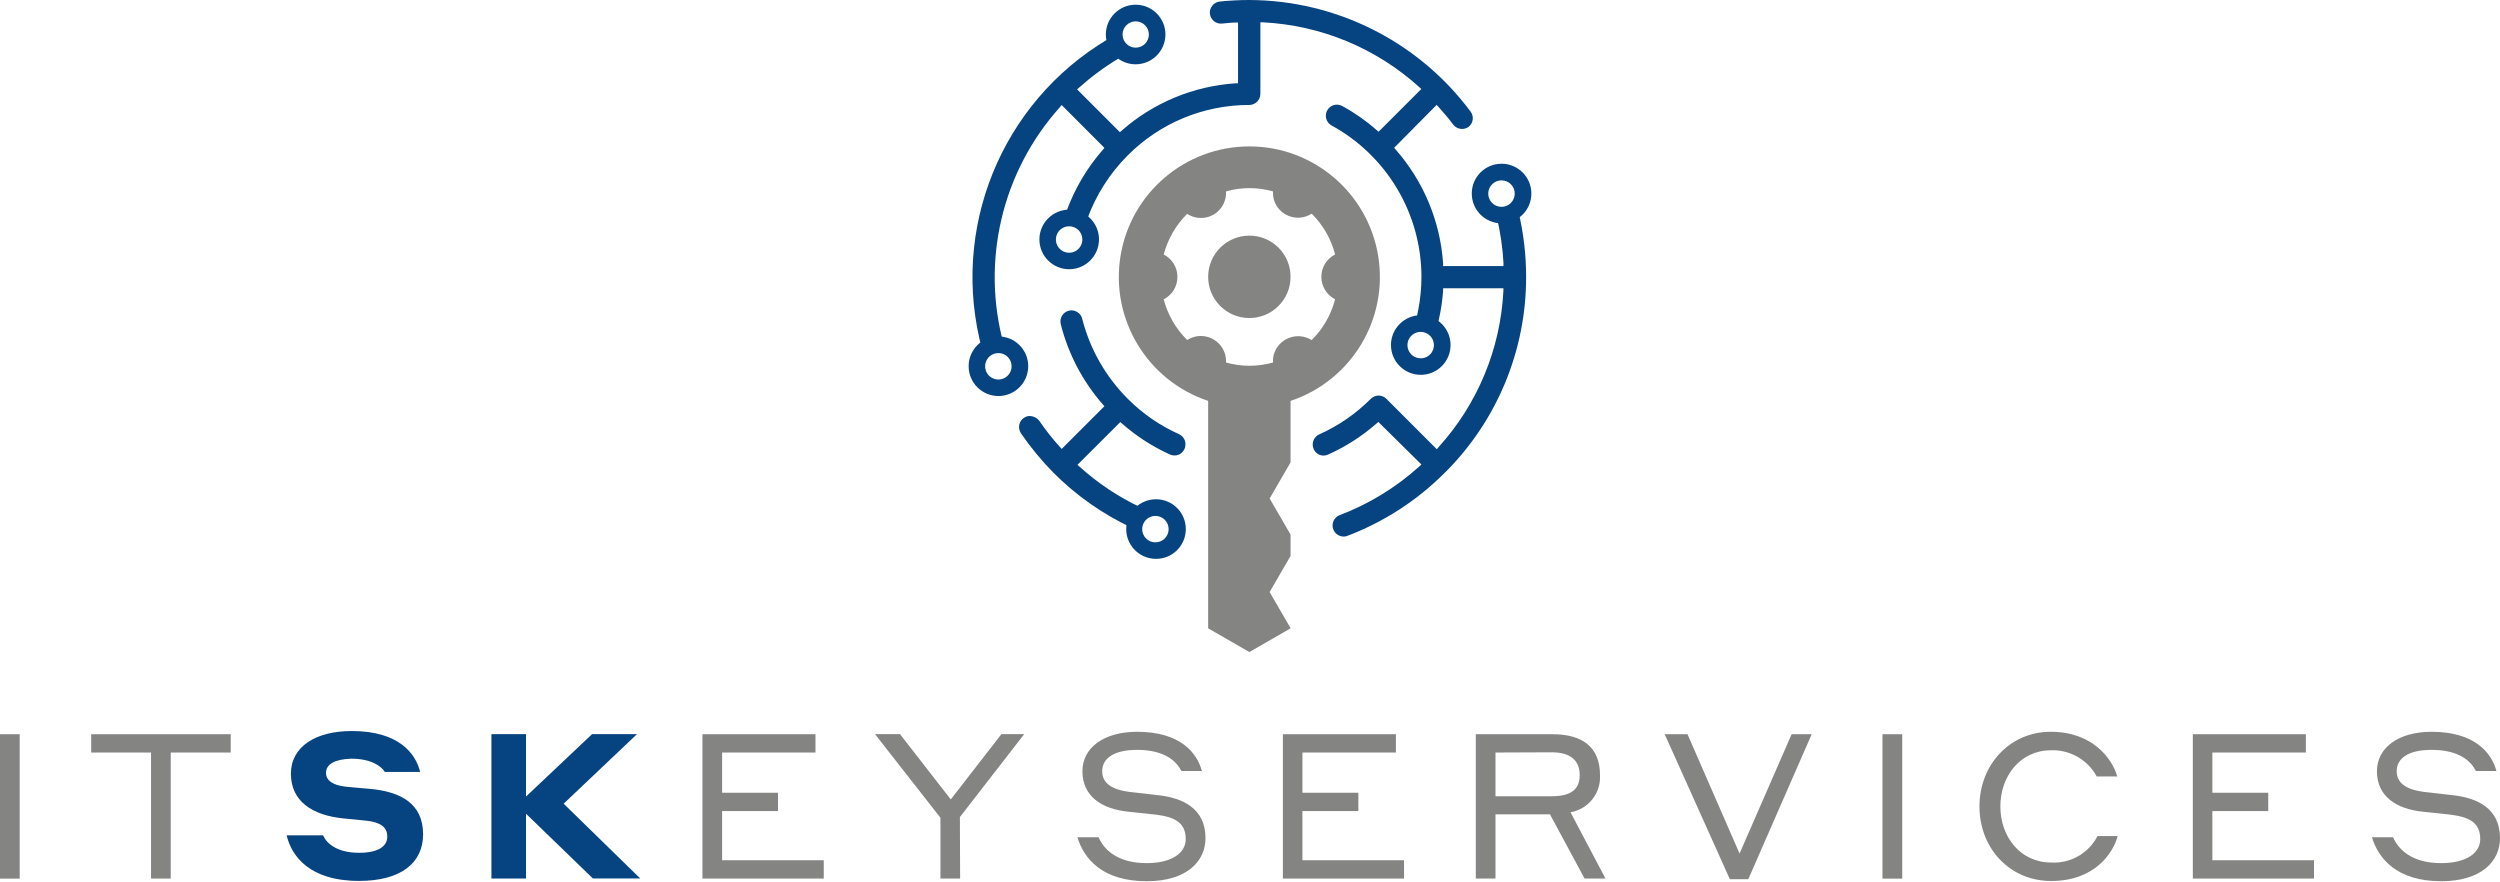
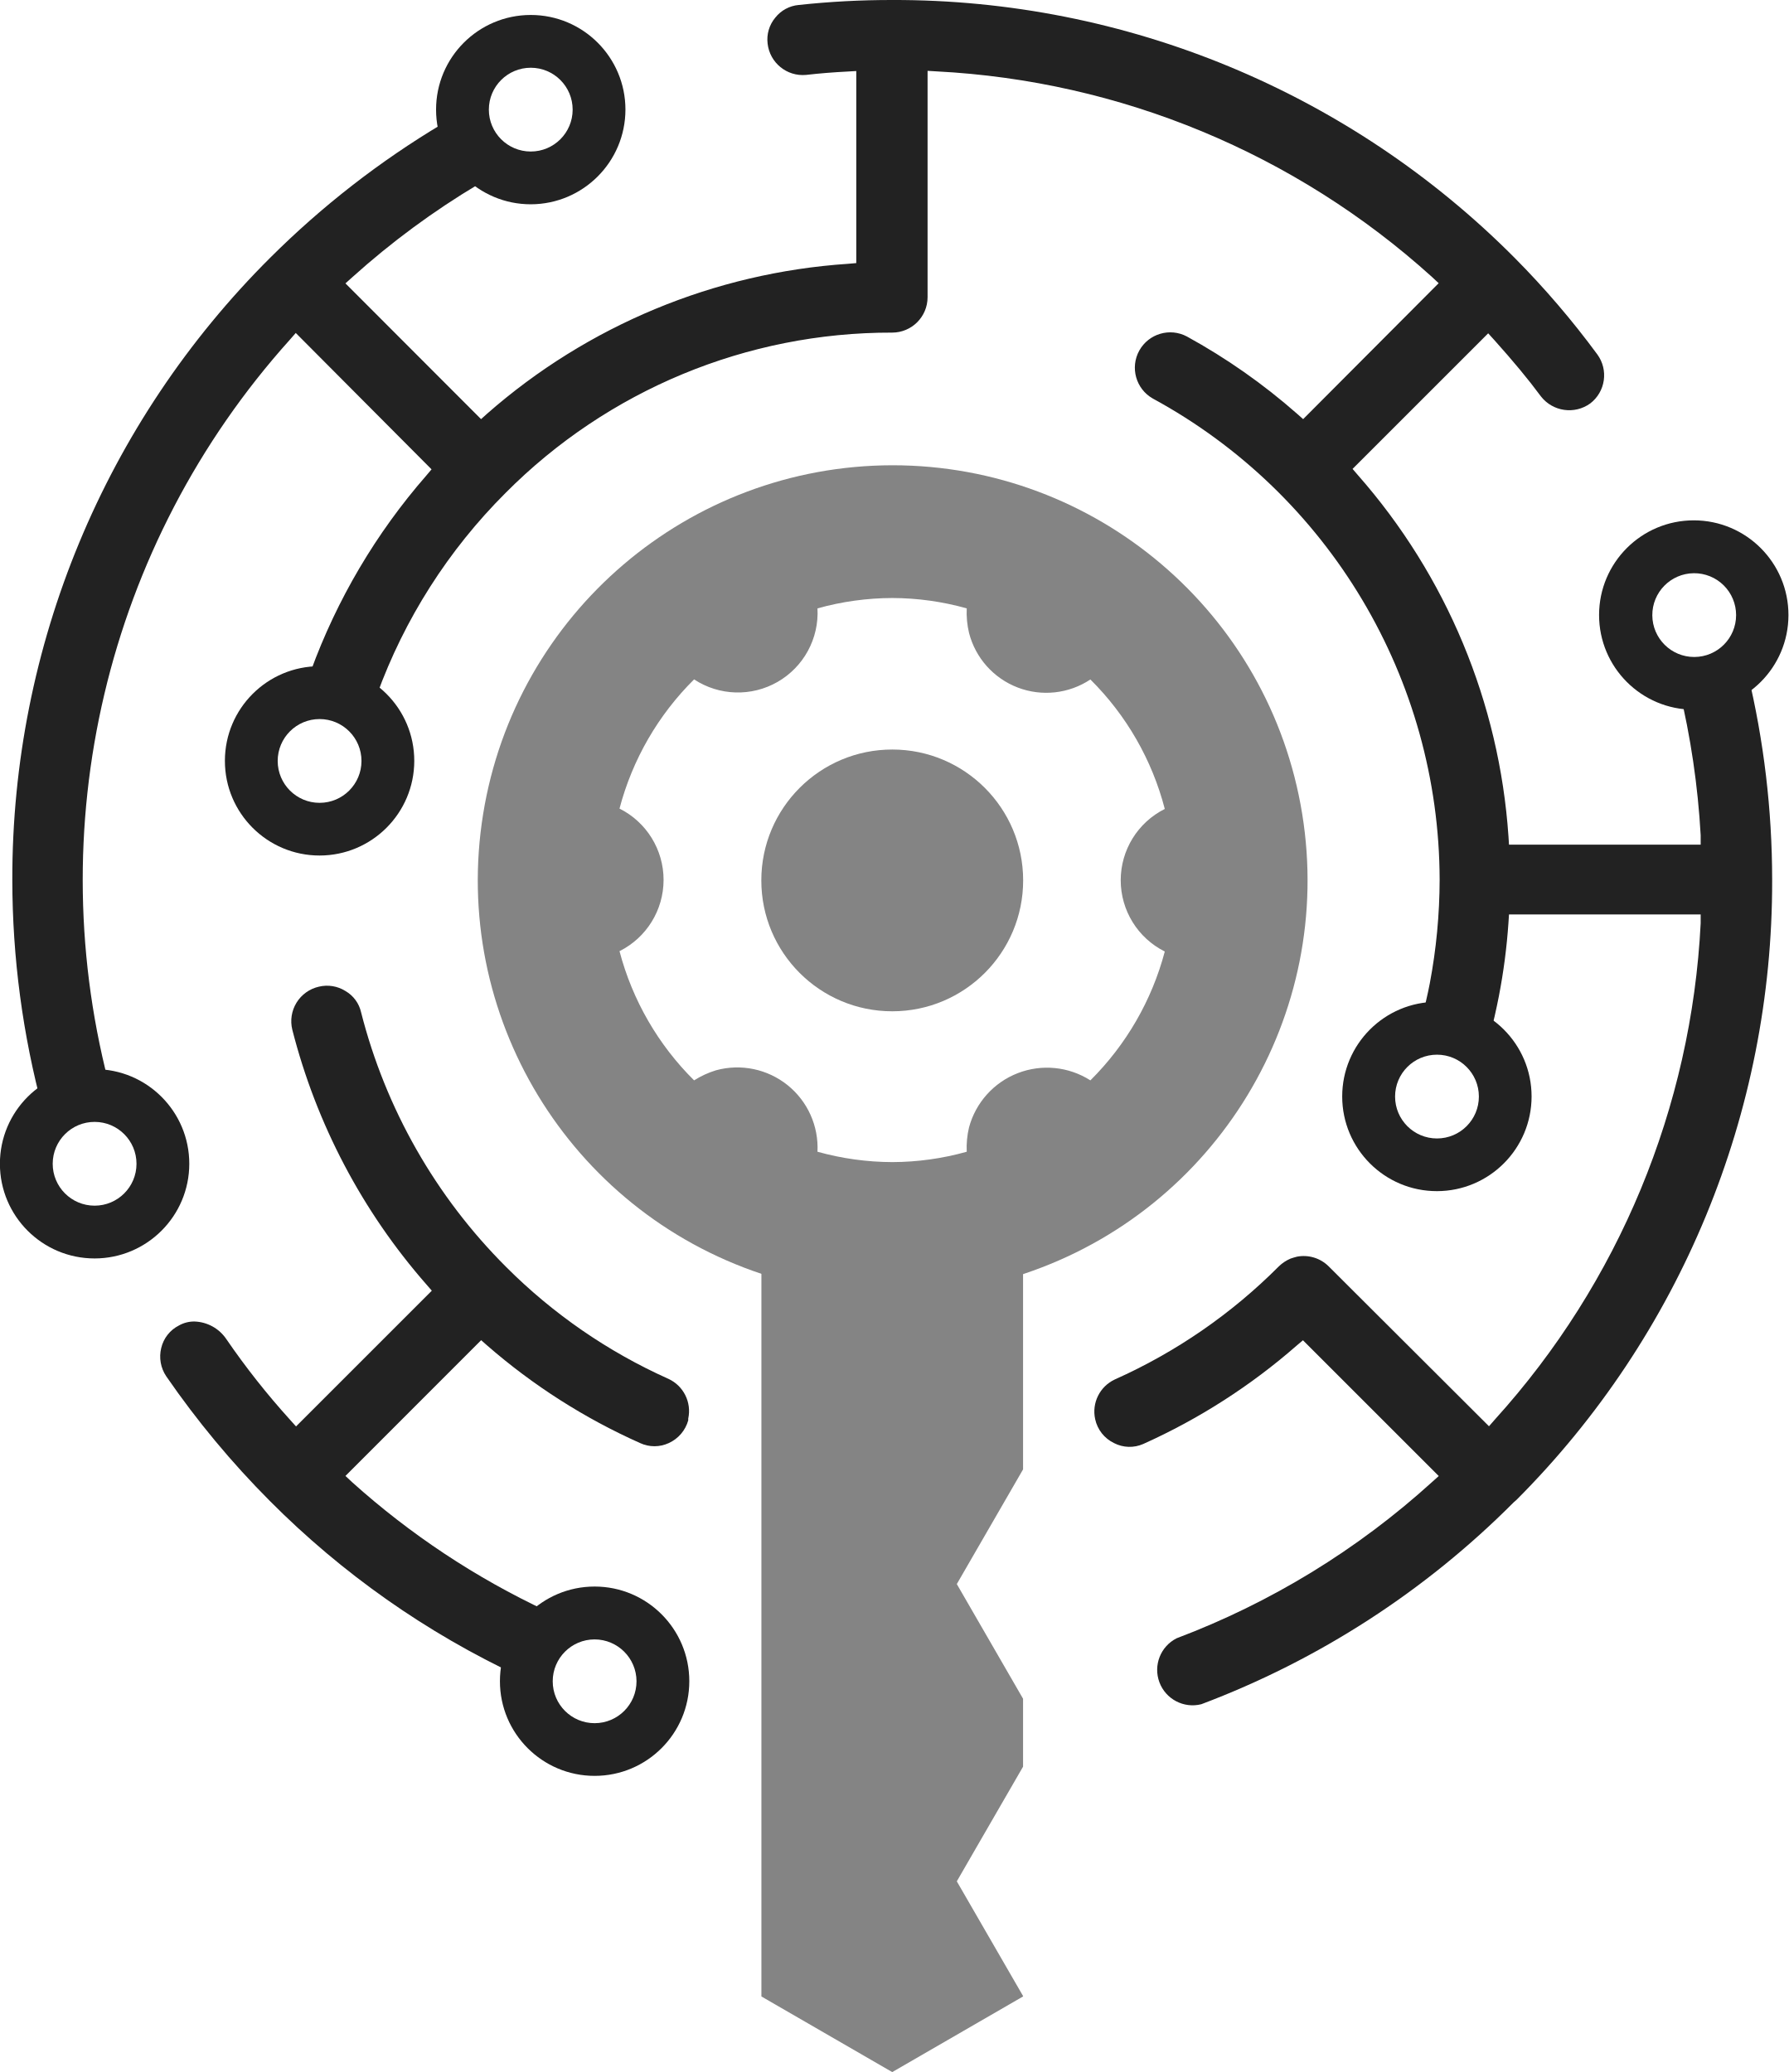
- <svg xmlns="http://www.w3.org/2000/svg" viewBox="0 0 328.89 115.93">
+ <svg xmlns="http://www.w3.org/2000/svg" viewBox="0 0 201.91 233.98">
  <defs>
-     <style>.cls-1{fill:#064481;}.cls-2{fill:#848482;}</style>
+     <style>.cls-1{fill:#222;}.cls-2{fill:#848484;}</style>
  </defs>
  <g id="Layer_2" data-name="Layer 2">
    <g id="Layer_1-2" data-name="Layer 1">
-       <path class="cls-1" d="M199.77,27.88l-2.87.46,0,.18a33.83,33.83,0,0,1,.89,6.06V35h-7.94l0-.35a25.29,25.29,0,0,0-6.22-14.95l-.22-.26L189,13.8l.26.28c.78.87,1.39,1.6,1.93,2.33a1.48,1.48,0,0,0,2,.29,1.45,1.45,0,0,0,.29-2A36.46,36.46,0,0,0,164.36,0a38.43,38.43,0,0,0-3.87.2,1.41,1.41,0,0,0-1,.54,1.41,1.41,0,0,0-.32,1.07,1.46,1.46,0,0,0,1.61,1.29c.56-.06,1.13-.11,1.71-.14l.38,0v8l-.34,0a25.19,25.19,0,0,0-14.95,6.21l-.25.22-5.63-5.63.28-.25a33.72,33.72,0,0,1,5.22-3.84,1.4,1.4,0,0,0,.37-.32L146.13,5a1.11,1.11,0,0,0-.39.16A36.41,36.41,0,0,0,129.21,46l2.84-.67a33.49,33.49,0,0,1,7.37-31.21l.25-.3,5.62,5.63-.21.26a25.46,25.46,0,0,0-4.79,8.12,1.45,1.45,0,0,0,.05,1.12,1.43,1.43,0,0,0,.83.75,1.47,1.47,0,0,0,1.86-.88,22.9,22.9,0,0,1,5.32-8.37,22.51,22.51,0,0,1,16-6.64,1.47,1.47,0,0,0,1.46-1.46V2.94l.38,0a33.11,33.11,0,0,1,20.51,8.51l.28.26-5.62,5.62-.26-.22a24.62,24.62,0,0,0-4.57-3.19,1.46,1.46,0,0,0-1.4,2.56A22.74,22.74,0,0,1,187,36.42a23.08,23.08,0,0,1-.41,4.29c-.09.46-.2,1-.34,1.49a1,1,0,0,0,0,.25l2.81.63a.65.65,0,0,0,0-.13c.16-.57.28-1.15.39-1.69a26.24,26.24,0,0,0,.4-3l0-.34h7.93v.36a33.06,33.06,0,0,1-8.51,20.52l-.25.3-6.63-6.63a1.44,1.44,0,0,0-1.31-.4l-.27.08a1.68,1.68,0,0,0-.48.32,22.48,22.48,0,0,1-6.79,4.68,1.47,1.47,0,0,0-.81,1.65,1.44,1.44,0,0,0,.78,1,1.42,1.42,0,0,0,1.21,0,25.43,25.43,0,0,0,6.35-4.07l.26-.22L187,61.11l-.28.25a33.31,33.31,0,0,1-10.58,6.45,1.46,1.46,0,0,0,1,2.73,36.36,36.36,0,0,0,12.94-8.36l.11-.1a36.23,36.23,0,0,0,10.58-25.65v0A36.86,36.86,0,0,0,199.77,27.88Z" />
-       <path class="cls-1" d="M155.92,58.73l0,.07a1.5,1.5,0,0,1-.81,1,1.47,1.47,0,0,1-1.18,0,25.29,25.29,0,0,1-6.3-4.06l-.25-.21-5.63,5.62.29.26a32.69,32.69,0,0,0,8,5.33l-1.13,2.7a36.2,36.2,0,0,1-10.33-7.26A37.77,37.77,0,0,1,134.31,57a1.5,1.5,0,0,1-.21-1.17,1.44,1.44,0,0,1,.72-.93,1.23,1.23,0,0,1,.64-.17,1.65,1.65,0,0,1,1.33.72,30.82,30.82,0,0,0,2.63,3.33l.25.28,5.62-5.62-.22-.25a25.48,25.48,0,0,1-5.52-10.54,1.47,1.47,0,0,1,1.06-1.78,1.45,1.45,0,0,1,1.11.18,1.34,1.34,0,0,1,.65.89,22.91,22.91,0,0,0,6,10.53,22.46,22.46,0,0,0,6.72,4.64A1.44,1.44,0,0,1,155.92,58.73Z" />
-       <path class="cls-1" d="M149.4,8.46a3.92,3.92,0,1,1,3.92-3.92A3.93,3.93,0,0,1,149.4,8.46Zm0-5.65a1.73,1.73,0,1,0,1.74,1.73A1.73,1.73,0,0,0,149.4,2.81Z" />
-       <path class="cls-1" d="M140.66,35.42a3.92,3.92,0,1,1,3.92-3.92A3.93,3.93,0,0,1,140.66,35.42Zm0-5.65a1.74,1.74,0,1,0,1.73,1.73A1.73,1.73,0,0,0,140.66,29.77Z" />
-       <path class="cls-1" d="M186.91,49.31a3.92,3.92,0,1,1,3.92-3.91A3.92,3.92,0,0,1,186.91,49.31Zm0-5.65a1.74,1.74,0,1,0,1.73,1.74A1.74,1.74,0,0,0,186.91,43.66Z" />
-       <path class="cls-1" d="M152,73.52A3.92,3.92,0,1,1,156,69.61,3.91,3.91,0,0,1,152,73.52Zm0-5.65a1.74,1.74,0,1,0,1.74,1.74A1.74,1.74,0,0,0,152,67.87Z" />
-       <path class="cls-1" d="M197.54,29.38a3.92,3.92,0,1,1,3.92-3.91A3.92,3.92,0,0,1,197.54,29.38Zm0-5.65a1.74,1.74,0,1,0,1.73,1.74A1.73,1.73,0,0,0,197.54,23.73Z" />
-       <path class="cls-1" d="M131.35,52.1a3.92,3.92,0,1,1,3.92-3.92A3.93,3.93,0,0,1,131.35,52.1Zm0-5.65a1.74,1.74,0,1,0,1.73,1.73A1.73,1.73,0,0,0,131.35,46.45Z" />
-       <path class="cls-2" d="M169.78,36.44A5.42,5.42,0,1,1,164.37,31,5.41,5.41,0,0,1,169.78,36.44Z" />
-       <path class="cls-2" d="M164.36,19.26a17.18,17.18,0,0,0-5.42,33.48,17.13,17.13,0,0,0,10.84,0,17.18,17.18,0,0,0-5.42-33.48Zm8.2,25.48a3.34,3.34,0,0,0-5,1.95,3.46,3.46,0,0,0-.09,1,11.32,11.32,0,0,1-6.18,0,3.32,3.32,0,0,0-4.2-3.37,3.73,3.73,0,0,0-.91.41,11.7,11.7,0,0,1-3.09-5.35,3.31,3.31,0,0,0,0-5.9,11.81,11.81,0,0,1,3.09-5.35,3.13,3.13,0,0,0,.91.42,3.3,3.3,0,0,0,4.2-3.37,11.32,11.32,0,0,1,6.18,0,3.46,3.46,0,0,0,.09,1,3.31,3.31,0,0,0,5,1.93,11.64,11.64,0,0,1,3.08,5.36,3.31,3.31,0,0,0,0,5.9A11.62,11.62,0,0,1,172.56,44.74Z" />
-       <polygon class="cls-2" points="169.78 50.96 158.94 50.96 158.94 82.66 160.75 83.7 164.36 85.78 169.78 82.66 169.78 82.64 167.03 77.89 167.76 76.62 169.78 73.14 169.78 70.33 167.03 65.58 169.78 60.83 169.78 50.96" />
-       <path class="cls-2" d="M0,96.59H2.59v19H0Z" />
-       <path class="cls-2" d="M12,96.59H30.35V99H22.46v16.58H19.87V99H12Z" />
-       <path class="cls-1" d="M42.89,101.67c0,1,.88,1.63,2.57,1.82,1,.11,1.81.16,3,.27,4.33.35,7.2,2,7.2,6,0,3.75-2.89,6.13-8.43,6.13-6.52,0-8.88-3.27-9.52-6h4.79c.43,1,1.76,2.3,4.73,2.3,2.54,0,3.72-.85,3.72-2.14s-1-1.9-2.76-2.08c-1.15-.14-1.92-.19-3-.3-4.17-.42-6.92-2.3-6.92-5.88s3.28-5.62,8-5.62c6.24,0,8.43,3,9,5.38H50.62c-.43-.72-1.74-1.74-4.42-1.74C44.07,99.88,42.89,100.52,42.89,101.67Z" />
-       <path class="cls-1" d="M69.2,107.05v8.53H64.65v-19H69.2v8.21l8.69-8.21H83.8l-9.65,9.15,10.08,9.84H78Z" />
-       <path class="cls-2" d="M92.41,96.59h14.87V99H95v5.29h7.35v2.41H95v6.47h13.37v2.41H92.41Z" />
-       <path class="cls-2" d="M126.31,115.58h-2.59v-8l-8.61-11h3.29l6.68,8.59,6.66-8.59h3l-8.46,10.91Z" />
-       <path class="cls-2" d="M145,101.46c0,1.58,1.28,2.43,3.64,2.73l3.72.42c3.2.35,6.23,1.72,6.23,5.65,0,3.07-2.49,5.67-7.73,5.67-5.89,0-8.27-3-9.12-5.78h2.78c.64,1.44,2.27,3.4,6.34,3.4,3.31,0,5.13-1.34,5.13-3.16,0-2.25-1.57-2.91-3.85-3.21l-3.74-.4c-3.43-.35-6-2-6-5.32,0-3.1,2.83-5.19,7.19-5.19,5.7,0,7.89,2.78,8.53,5.16h-2.7c-.64-1.28-2.19-2.78-5.83-2.78C146.56,98.65,145,99.75,145,101.46Z" />
-       <path class="cls-2" d="M168.77,96.59h14.87V99h-12.3v5.29h7.36v2.41h-7.36v6.47h13.37v2.41H168.77Z" />
-       <path class="cls-2" d="M194.15,96.59h10.08c4.09,0,6.26,1.82,6.26,5.38a4.69,4.69,0,0,1-3.88,4.89l4.6,8.72h-2.75l-4.55-8.45h-7.17v8.45h-2.59ZM196.74,99v5.75h7.41c2.46,0,3.67-.86,3.67-2.78s-1.21-3-3.67-3Z" />
-       <path class="cls-2" d="M230,115.66h-2.43L219,96.59H222l6.85,15.7,6.85-15.7h2.64Z" />
-       <path class="cls-2" d="M247.65,96.59h2.6v19h-2.6Z" />
-       <path class="cls-2" d="M260.41,106.09c0-5.49,4-9.82,9.38-9.82,5.57,0,8.11,3.61,8.75,5.88h-2.7a6.6,6.6,0,0,0-6-3.45c-4.06,0-6.68,3.4-6.68,7.39s2.62,7.38,6.68,7.38a6.44,6.44,0,0,0,6.1-3.48h2.65c-.56,2.14-2.94,5.91-8.75,5.91C264.37,115.9,260.41,111.57,260.41,106.09Z" />
-       <path class="cls-2" d="M288.48,96.59h14.87V99h-12.3v5.29h7.35v2.41h-7.35v6.47h13.37v2.41H288.48Z" />
-       <path class="cls-2" d="M315.3,101.46c0,1.58,1.29,2.43,3.64,2.73l3.72.42c3.21.35,6.23,1.72,6.23,5.65,0,3.07-2.49,5.67-7.73,5.67-5.88,0-8.26-3-9.12-5.78h2.78c.64,1.44,2.27,3.4,6.34,3.4,3.32,0,5.13-1.34,5.13-3.16,0-2.25-1.57-2.91-3.85-3.21l-3.74-.4c-3.42-.35-6-2-6-5.32,0-3.1,2.83-5.19,7.19-5.19,5.7,0,7.89,2.78,8.53,5.16h-2.7c-.64-1.28-2.19-2.78-5.83-2.78C316.83,98.65,315.3,99.75,315.3,101.46Z" />
+       <path class="cls-1" d="M197.31,76.05l-7.83,1.25a4,4,0,0,0,.08.48A92.34,92.34,0,0,1,192,94.32l0,1.06H170.36l-.06-.94a68.85,68.85,0,0,0-17-40.79l-.6-.7,15.31-15.31.7.77c2.12,2.37,3.79,4.37,5.26,6.36a4.05,4.05,0,0,0,5.56.79,4,4,0,0,0,.8-5.54A97.66,97.66,0,0,0,171,29.12,98.71,98.71,0,0,0,100.72,0,97.39,97.39,0,0,0,90.18.56,3.81,3.81,0,0,0,87.52,2a3.84,3.84,0,0,0-.86,2.92A4,4,0,0,0,91,8.46c1.55-.18,3.1-.3,4.67-.38l1-.06V29.71l-.93.08A68.71,68.71,0,0,0,55,46.71l-.69.62L39,32l.78-.7A90.6,90.6,0,0,1,54,20.81a3.67,3.67,0,0,0,1-.87l-4-6.37a3.23,3.23,0,0,0-1.05.41A100.41,100.41,0,0,0,30.51,29.1,98.91,98.91,0,0,0,1.39,99.35a100,100,0,0,0,3.46,26l7.75-1.83A91.22,91.22,0,0,1,32.7,38.39l.69-.79L48.72,53l-.59.7A70.07,70.07,0,0,0,35.08,75.81a3.82,3.82,0,0,0,.14,3,4,4,0,0,0,2.24,2.05,4,4,0,0,0,5.09-2.39A62.18,62.18,0,0,1,57.07,55.67a61.32,61.32,0,0,1,43.65-18.11,4,4,0,0,0,4-4V8l1,.06a90.29,90.29,0,0,1,55.93,23.2l.77.72L147.12,47.33l-.7-.62A69.18,69.18,0,0,0,134,38a4,4,0,0,0-5.38,1.59A4,4,0,0,0,130.14,45a62,62,0,0,1,32.39,54.34,63.73,63.73,0,0,1-1.11,11.7c-.24,1.25-.56,2.62-.93,4a2.53,2.53,0,0,0-.1.67l7.66,1.73a2.42,2.42,0,0,0,.1-.36c.44-1.55.78-3.13,1.07-4.6a67.68,67.68,0,0,0,1.08-8.29l.06-.93H192v1a90.19,90.19,0,0,1-23.2,56l-.7.8L150,143a4,4,0,0,0-3.58-1.09c-.29.08-.51.14-.73.22a4.34,4.34,0,0,0-1.31.87,61.6,61.6,0,0,1-18.51,12.77,4,4,0,0,0-2.23,4.49,3.91,3.91,0,0,0,2.13,2.7,3.82,3.82,0,0,0,3.3.1,69.62,69.62,0,0,0,17.33-11.12l.7-.59,15.33,15.33-.77.69A90.36,90.36,0,0,1,132.84,185a4,4,0,0,0,2.78,7.45,99,99,0,0,0,35.27-22.8l.32-.28a98.75,98.75,0,0,0,28.86-69.95v-.14A100,100,0,0,0,197.31,76.05Z" />
+       <path class="cls-1" d="M77.7,160.19l0,.2a4,4,0,0,1-2.2,2.57,3.84,3.84,0,0,1-3.23,0A69.2,69.2,0,0,1,55,151.94l-.68-.6L39,166.67l.77.72a89.82,89.82,0,0,0,21.93,14.53l-3.08,7.37A98.57,98.57,0,0,1,30.47,169.5a101.54,101.54,0,0,1-11.7-14.08,4,4,0,0,1-.57-3.19,3.83,3.83,0,0,1,2-2.55,3.48,3.48,0,0,1,1.74-.45,4.51,4.51,0,0,1,3.62,2,86,86,0,0,0,7.17,9.08l.69.77,15.33-15.33-.6-.69A69.88,69.88,0,0,1,33,116.28,4,4,0,0,1,36,111.42a3.91,3.91,0,0,1,3,.49,3.72,3.72,0,0,1,1.77,2.42,62.33,62.33,0,0,0,16.36,28.73,61.28,61.28,0,0,0,18.34,12.65A4,4,0,0,1,77.7,160.19Z" />
+       <path class="cls-1" d="M59.93,23.07A10.69,10.69,0,1,1,70.61,12.38,10.71,10.71,0,0,1,59.93,23.07Zm0-15.42a4.73,4.73,0,1,0,4.72,4.73A4.73,4.73,0,0,0,59.93,7.65Z" />
+       <path class="cls-1" d="M36.08,96.61A10.69,10.69,0,1,1,46.77,85.93,10.7,10.7,0,0,1,36.08,96.61Zm0-15.41a4.73,4.73,0,1,0,4.73,4.73A4.73,4.73,0,0,0,36.08,81.2Z" />
+       <path class="cls-1" d="M162.23,134.51a10.69,10.69,0,1,1,10.68-10.69A10.7,10.7,0,0,1,162.23,134.51Zm0-15.41a4.73,4.73,0,1,0,4.73,4.72A4.73,4.73,0,0,0,162.23,119.1Z" />
+       <path class="cls-1" d="M67.13,200.54a10.69,10.69,0,1,1,10.69-10.69A10.69,10.69,0,0,1,67.13,200.54Zm0-15.41a4.73,4.73,0,1,0,4.73,4.72A4.74,4.74,0,0,0,67.13,185.13Z" />
+       <path class="cls-1" d="M191.22,80.14a10.69,10.69,0,1,1,10.69-10.68A10.69,10.69,0,0,1,191.22,80.14Zm0-15.41A4.73,4.73,0,1,0,196,69.46,4.73,4.73,0,0,0,191.22,64.73Z" />
+       <path class="cls-1" d="M10.69,142.11a10.69,10.69,0,1,1,10.68-10.69A10.7,10.7,0,0,1,10.69,142.11Zm0-15.42a4.73,4.73,0,1,0,4.72,4.73A4.73,4.73,0,0,0,10.69,126.69Z" />
+       <path class="cls-2" d="M115.51,99.4a14.78,14.78,0,1,1-14.76-14.76A14.78,14.78,0,0,1,115.51,99.4Z" />
+       <path class="cls-2" d="M100.72,52.54A46.86,46.86,0,0,0,86,143.86a46.71,46.71,0,0,0,29.56,0,46.86,46.86,0,0,0-14.79-91.32ZM123.1,122a9.11,9.11,0,0,0-13.7,5.31,9.87,9.87,0,0,0-.26,2.75,31.42,31.42,0,0,1-8.39,1.17,31.77,31.77,0,0,1-8.46-1.17,9.07,9.07,0,0,0-11.45-9.2A10.15,10.15,0,0,0,78.36,122a32,32,0,0,1-8.42-14.59,9,9,0,0,0,0-16.1,32,32,0,0,1,8.42-14.59A9,9,0,0,0,92.29,68.7a31.77,31.77,0,0,1,8.46-1.17,31.42,31.42,0,0,1,8.39,1.17,10,10,0,0,0,.26,2.77,9,9,0,0,0,13.7,5.26,31.85,31.85,0,0,1,8.4,14.62,9,9,0,0,0,0,16.1A32.07,32.07,0,0,1,123.1,122Z" />
+       <polygon class="cls-2" points="115.5 138.99 85.96 138.99 85.96 225.45 90.89 228.3 100.73 233.99 115.5 225.45 115.5 225.4 108.02 212.45 110.01 209 115.5 199.5 115.5 191.83 108.02 178.88 115.5 165.93 115.5 138.99" />
    </g>
  </g>
</svg>
